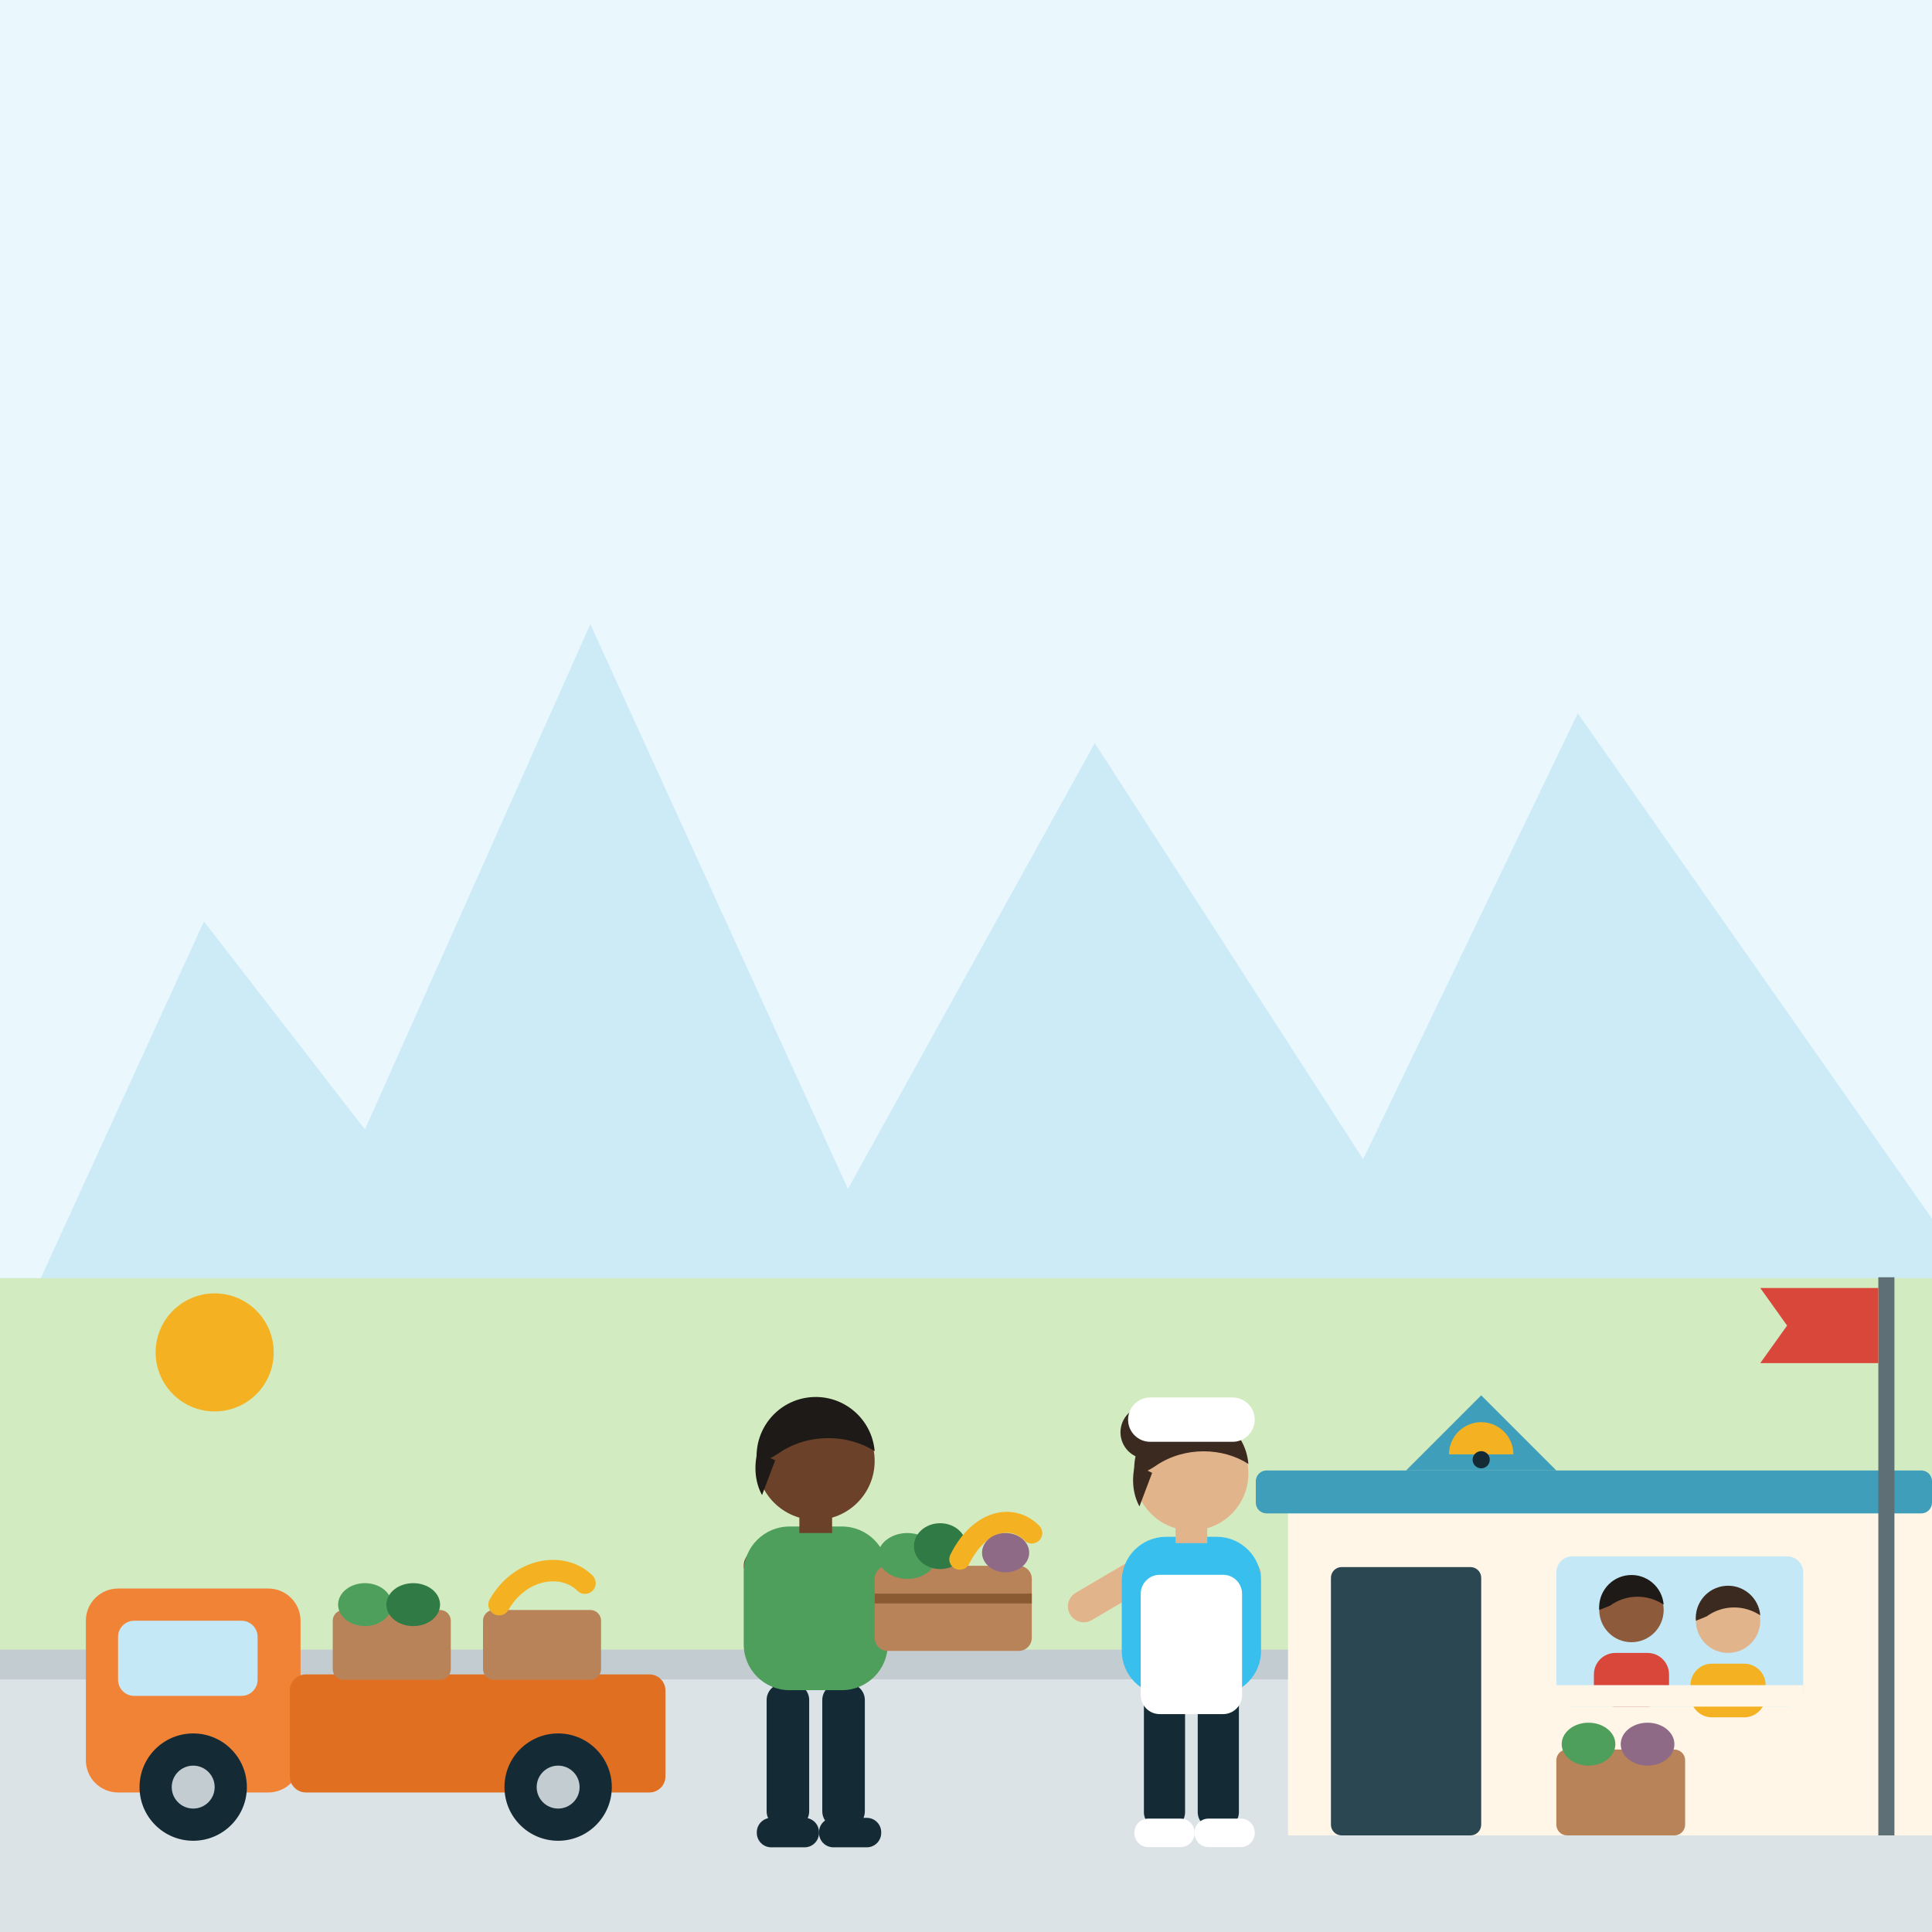
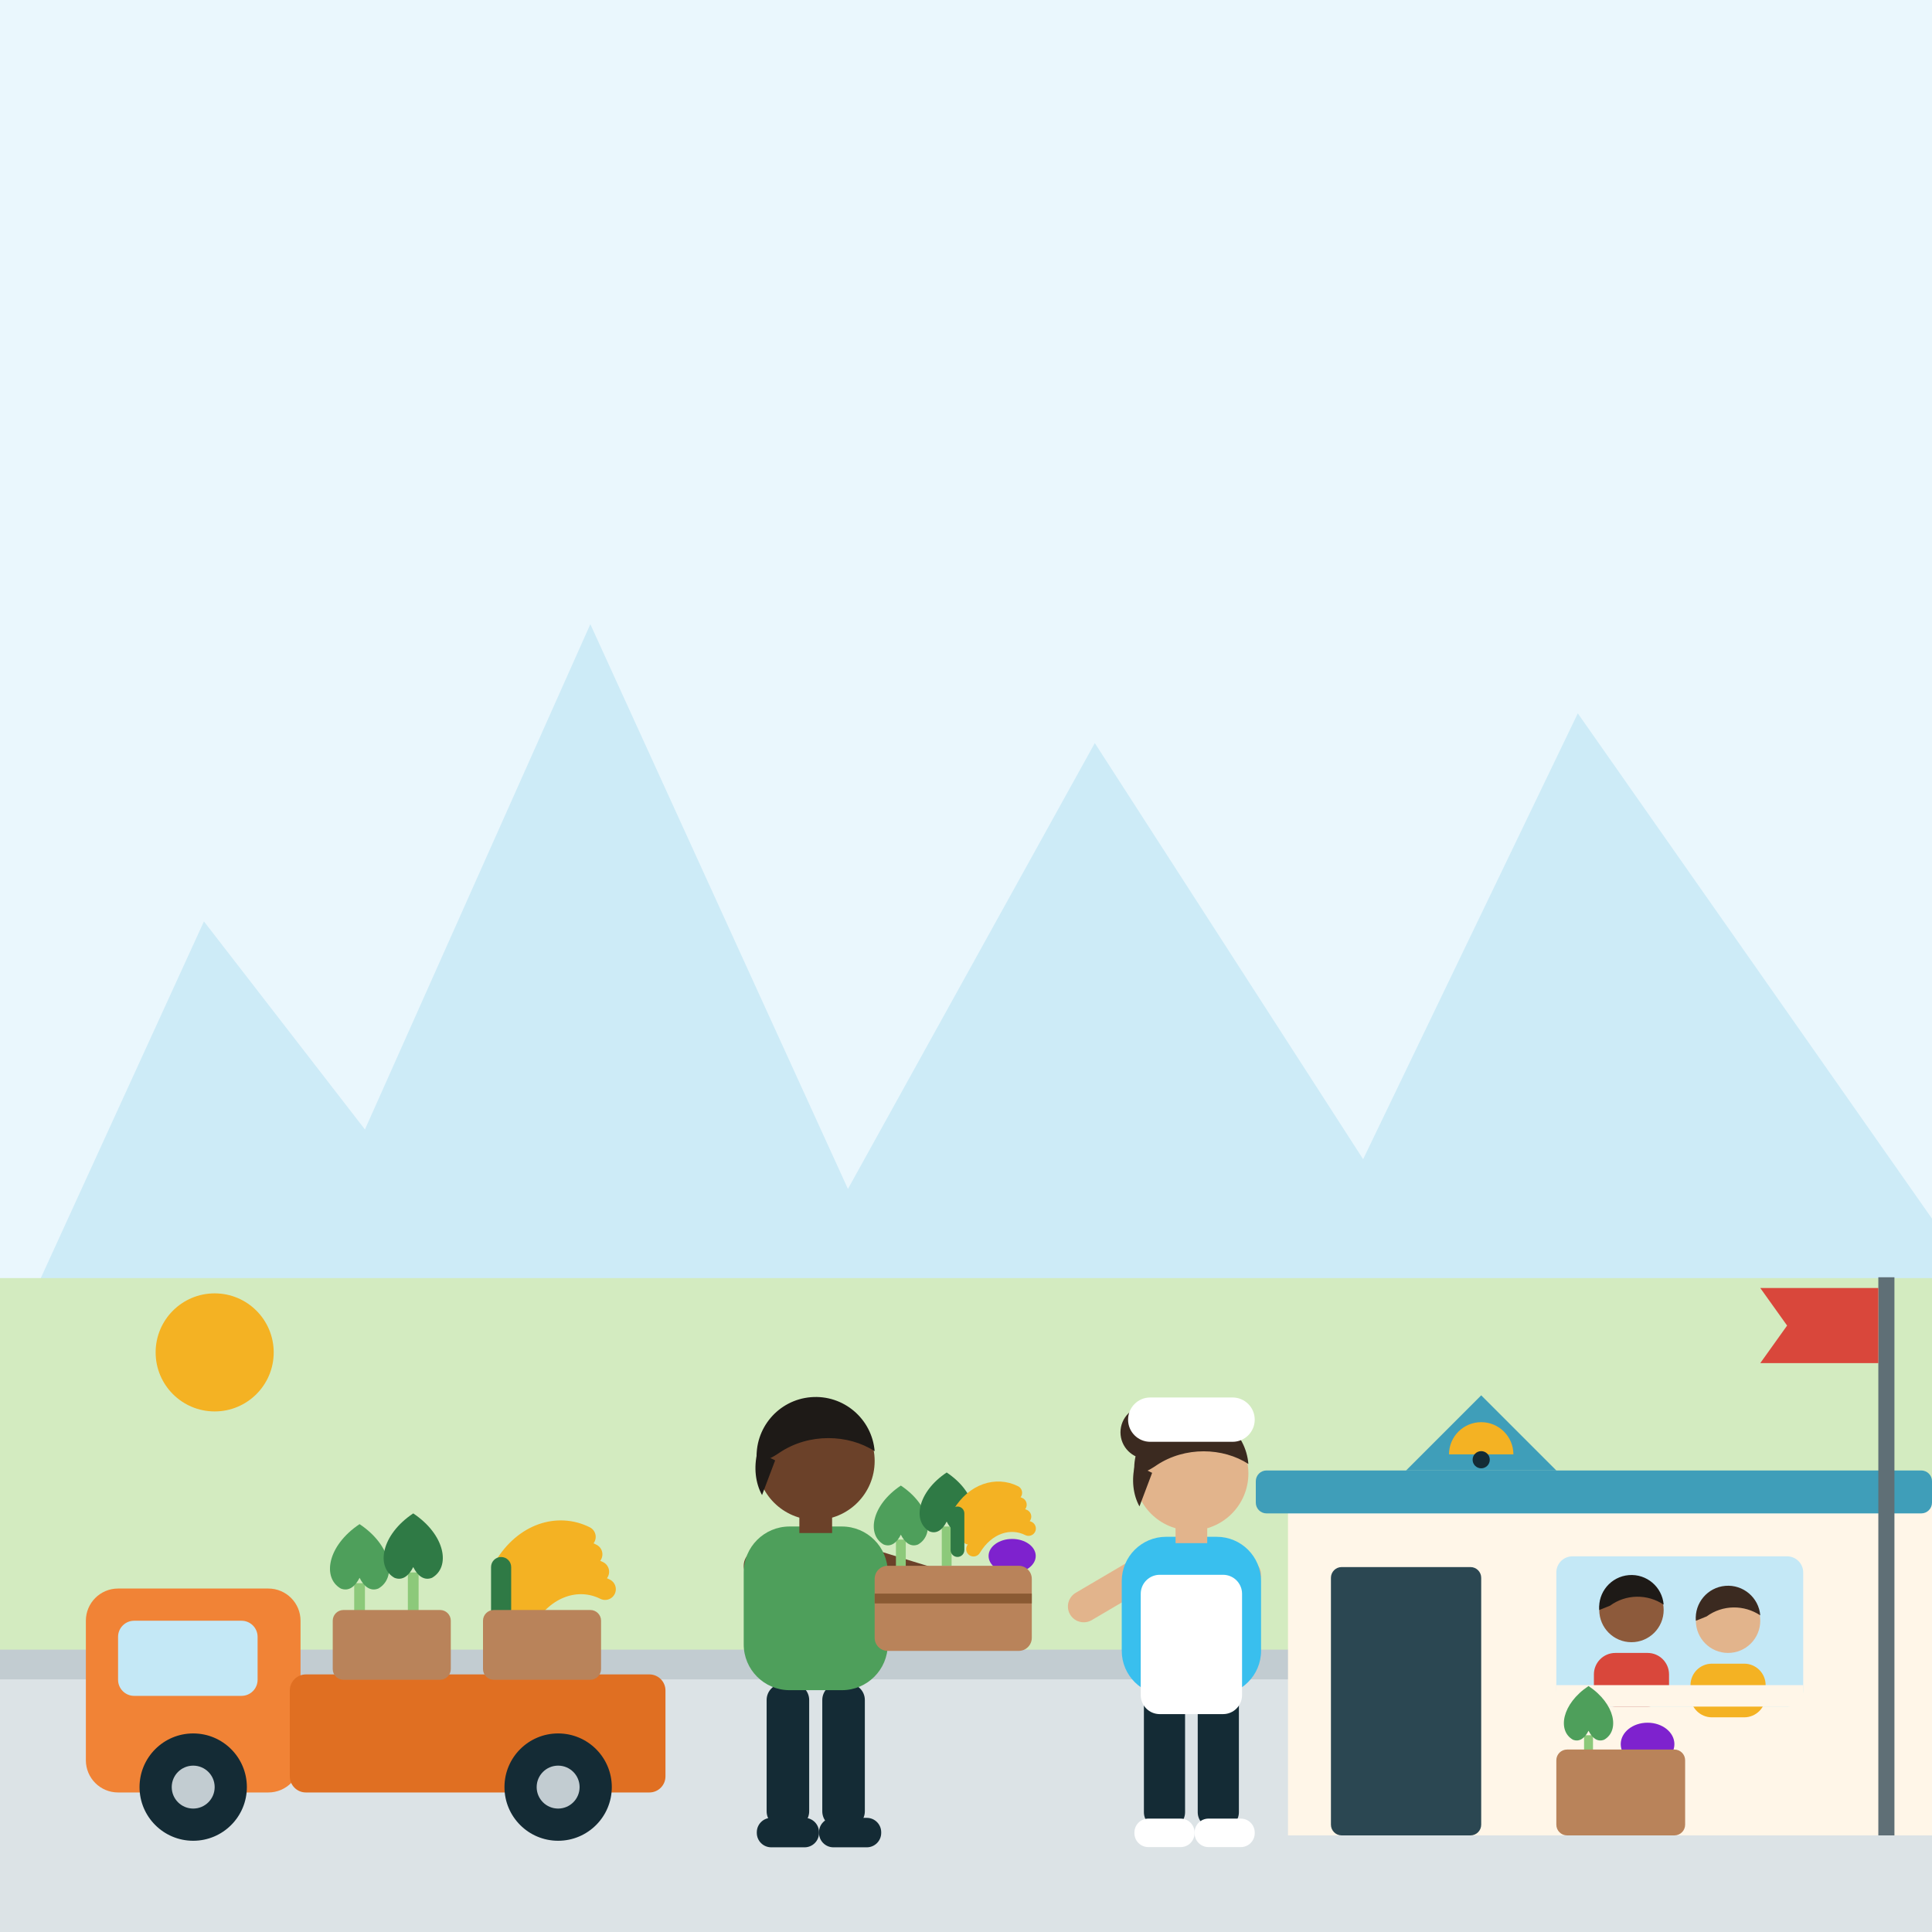
<svg xmlns="http://www.w3.org/2000/svg" width="100%" height="100%" data-sky="#EAF7FD">
  <svg width="100%" height="100%" viewBox="0 0 360 130" preserveAspectRatio="none">
    <rect width="360" height="130" fill="#EAF7FD" />
    <path d="M0 92L38 62l30 14 42-34 48 38 46-30 50 28 40-30 66 34v42H0z" fill="#CDEBF7" />
    <rect y="86" width="360" height="26" fill="#D3EBC0" />
    <rect y="112" width="360" height="18" fill="#DCE3E6" />
    <path d="M0 112h360" stroke="#C2CCD1" stroke-width="2" />
  </svg>
  <svg width="100%" height="100%" viewBox="0 0 360 130" preserveAspectRatio="xMidYMax meet">
    <circle cx="40" cy="22" r="11" fill="#F4B223" />
    <rect x="16" y="66" width="40" height="38" rx="6" fill="#F18336" />
    <rect x="22" y="72" width="26" height="14" rx="3" fill="#C4E8F6" />
    <rect x="54" y="82" width="70" height="22" rx="3" fill="#E06F22" />
+     <g transform="translate(67 61) scale(1)">
+       <path d="M0 4v8" stroke="#8CC97A" stroke-width="2" />
+       <path d="M0 -7C-6 -3-7 3-3.5 5C-2 5.6-.8 4.6 0 3C.8 4.6 2 5.6 3.5 5C7 3 6 -3 0 -7z" fill="#4E9F5B" />
+     </g>
+     <g transform="translate(77 59) scale(1)">
+       <path d="M0 4v8" stroke="#8CC97A" stroke-width="2" />
+       <path d="M0 -7C-6 -3-7 3-3.5 5C-2 5.6-.8 4.6 0 3C.8 4.6 2 5.6 3.5 5C7 3 6 -3 0 -7z" fill="#2F7A45" />
+     </g>
+     <g transform="translate(94 62) scale(1.25)">
+       <path d="M0 0c3-5 8-6.5 12-4.5" stroke="#F4B223" stroke-width="3.2" fill="none" stroke-linecap="round" />
+       <path d="M1 2.6c3-5 8-6.5 12-4.5" stroke="#F4B223" stroke-width="3.2" fill="none" stroke-linecap="round" />
+       <path d="M2 5.2c3-5 8-6.5 12-4.5" stroke="#F4B223" stroke-width="3.2" fill="none" stroke-linecap="round" />
+       <path d="M3 7.8c3-5 8-6.5 12-4.5" stroke="#F4B223" stroke-width="3.2" fill="none" stroke-linecap="round" />
+       <rect x="-2" y="-1.5" width="3" height="11" rx="1.5" fill="#2F7A45" />
+     </g>
    <rect x="62" y="70" width="22" height="13" rx="2" fill="#B9835A" />
    <rect x="90" y="70" width="22" height="13" rx="2" fill="#B9835A" />
-     <ellipse cx="68" cy="69" rx="5" ry="4" fill="#4E9F5B" />
-     <ellipse cx="77" cy="69" rx="5" ry="4" fill="#2F7A45" />
-     <path d="M93 69c4-7 12-8 16-4" stroke="#F4B223" stroke-width="4" fill="none" stroke-linecap="round" />
    <circle cx="36" cy="103" r="10" fill="#142B35" />
    <circle cx="36" cy="103" r="4" fill="#C2CCD1" />
    <circle cx="104" cy="103" r="10" fill="#142B35" />
    <circle cx="104" cy="103" r="4" fill="#C2CCD1" />
    <rect x="240" y="50" width="120" height="62" fill="#FFF6E8" />
    <rect x="234" y="44" width="126" height="8" rx="2" fill="#3F9EB9" />
    <path d="M262 44l14-14 14 14z" fill="#3F9EB9" />
    <path d="M270 41a6 6 0 0 1 12 0z" fill="#F4B223" />
    <circle cx="276" cy="42" r="1.6" fill="#142B35" />
    <rect x="248" y="62" width="28" height="50" rx="2" fill="#2B4752" />
    <rect x="290" y="60" width="46" height="28" rx="3" fill="#C4E8F6" />
    <rect x="297" y="78" width="14" height="10" rx="4" fill="#D9473B" />
    <circle cx="304" cy="70" r="6" fill="#8D5A3B" />
    <path d="M298 70a6 6 0 0 1 12-1c-3-2-7-2-10 .2z" fill="#1E1A17" />
    <rect x="315" y="80" width="14" height="10" rx="4" fill="#F4B223" />
    <circle cx="322" cy="72" r="6" fill="#E2B48C" />
    <path d="M316 72a6 6 0 0 1 12-1c-3-2-7-2-10 .2z" fill="#3B2A20" />
    <rect x="290" y="84" width="46" height="4" fill="#FFF6E8" />
    <rect x="350" y="8" width="3" height="104" fill="#5F6F76" />
    <path d="M350 10h-22l5 7-5 7h22z" fill="#D9473B" />
+     <g transform="translate(296 90) scale(0.8333333)">
+       <path d="M0 4v8" stroke="#8CC97A" stroke-width="2" />
+       <path d="M0 -7C-6 -3-7 3-3.5 5C-2 5.6-.8 4.6 0 3C.8 4.6 2 5.6 3.5 5C7 3 6 -3 0 -7z" fill="#4E9F5B" />
+     </g>
+     <ellipse cx="307" cy="95" rx="5" ry="4" fill="#7E22CE" />
    <rect x="290" y="96" width="24" height="16" rx="2" fill="#B9835A" />
-     <ellipse cx="296" cy="95" rx="5" ry="4" fill="#4E9F5B" />
-     <ellipse cx="307" cy="95" rx="5" ry="4" fill="#8E6A86" />
    <g transform="translate(152 113) scale(1.22)">
      <rect x="-7.5" y="-24" width="6.5" height="22" rx="2.5" fill="#142B35" />
      <rect x="1" y="-24" width="6.5" height="22" rx="2.5" fill="#142B35" />
      <rect x="-9" y="-3.5" width="9.5" height="4.5" rx="2.2" fill="#142B35" />
      <rect x="0.5" y="-3.5" width="9.5" height="4.5" rx="2.2" fill="#142B35" />
      <path d="M-8.5 -42L12 -36" stroke="#6B4129" stroke-width="5" stroke-linecap="round" />
      <path d="M8.5 -42L28 -36" stroke="#6B4129" stroke-width="5" stroke-linecap="round" />
      <rect x="-11" y="-48" width="22" height="25" rx="7" fill="#4E9F5B" />
      <rect x="-2.5" y="-53" width="5" height="6" fill="#6B4129" />
      <circle cx="0" cy="-58" r="9" fill="#6B4129" />
      <path d="M-9 -58a9 9 0 0 1 18-1.5c-4-2.6-10-2.8-14.5.2-1.3.9-2.4 1.4-3.5 1.3z" fill="#1E1A17" />
      <path d="M-8.9 -59.4c-.6 2.4-.3 4.8.7 6.6l2-5.3z" fill="#1E1A17" />
+       <g transform="translate(13 -49) scale(0.75)">
+         <path d="M0 4v8" stroke="#8CC97A" stroke-width="2" />
+         <path d="M0 -7C-6 -3-7 3-3.5 5C-2 5.6-.8 4.6 0 3C.8 4.6 2 5.6 3.5 5C7 3 6 -3 0 -7z" fill="#4E9F5B" />
+       </g>
+       <g transform="translate(20 -51) scale(0.75)">
+         <path d="M0 4v8" stroke="#8CC97A" stroke-width="2" />
+         <path d="M0 -7C-6 -3-7 3-3.5 5C-2 5.6-.8 4.6 0 3C.8 4.6 2 5.6 3.5 5C7 3 6 -3 0 -7z" fill="#2F7A45" />
+       </g>
+       <g transform="translate(22 -50) scale(0.7)">
+         <path d="M0 0c3-5 8-6.5 12-4.5" stroke="#F4B223" stroke-width="3.2" fill="none" stroke-linecap="round" />
+         <path d="M1 2.6c3-5 8-6.5 12-4.5" stroke="#F4B223" stroke-width="3.2" fill="none" stroke-linecap="round" />
+         <path d="M2 5.2c3-5 8-6.5 12-4.5" stroke="#F4B223" stroke-width="3.2" fill="none" stroke-linecap="round" />
+         <path d="M3 7.8c3-5 8-6.5 12-4.5" stroke="#F4B223" stroke-width="3.2" fill="none" stroke-linecap="round" />
+         <rect x="-2" y="-1.5" width="3" height="11" rx="1.5" fill="#2F7A45" />
+       </g>
+       <ellipse cx="30" cy="-43.5" rx="3.6" ry="2.6" fill="#7E22CE" />
      <rect x="9" y="-42" width="24" height="13" rx="2" fill="#B9835A" />
      <path d="M9 -37h24" stroke="#8A5A33" stroke-width="1.5" />
-       <ellipse cx="14" cy="-43.5" rx="4.5" ry="3.5" fill="#4E9F5B" />
-       <ellipse cx="19" cy="-45" rx="4" ry="3.5" fill="#2F7A45" />
-       <path d="M22 -43c3-6 8-7 11-4" stroke="#F4B223" stroke-width="3.2" fill="none" stroke-linecap="round" />
-       <ellipse cx="29" cy="-44" rx="3.6" ry="3" fill="#8E6A86" />
    </g>
    <g transform="translate(222 113) scale(1.18)">
      <rect x="-7.5" y="-24" width="6.5" height="22" rx="2.5" fill="#142B35" />
      <rect x="1" y="-24" width="6.5" height="22" rx="2.5" fill="#142B35" />
      <rect x="-9" y="-3.5" width="9.5" height="4.5" rx="2.2" fill="#FFFFFF" />
      <rect x="0.5" y="-3.5" width="9.5" height="4.5" rx="2.2" fill="#FFFFFF" />
      <path d="M-8.5 -42L-17 -37" stroke="#E2B48C" stroke-width="5" stroke-linecap="round" />
      <path d="M8.5 -42L-8 -36" stroke="#E2B48C" stroke-width="5" stroke-linecap="round" />
      <rect x="-11" y="-48" width="22" height="25" rx="7" fill="#39BFEE" />
      <rect x="-2.5" y="-53" width="5" height="6" fill="#E2B48C" />
      <circle cx="0" cy="-58" r="9" fill="#E2B48C" />
      <circle cx="-7" cy="-64.5" r="4.2" fill="#3B2A20" />
      <path d="M-9 -58a9 9 0 0 1 18-1.5c-4-2.6-10-2.8-14.5.2-1.3.9-2.4 1.4-3.5 1.3z" fill="#3B2A20" />
      <path d="M-8.9 -59.4c-.6 2.4-.3 4.8.7 6.6l2-5.3z" fill="#3B2A20" />
      <rect x="-8" y="-42" width="16" height="22" rx="3" fill="#FFFFFF" />
      <rect x="-10" y="-70" width="20" height="7" rx="3.5" fill="#FFFFFF" />
    </g>
  </svg>
</svg>
